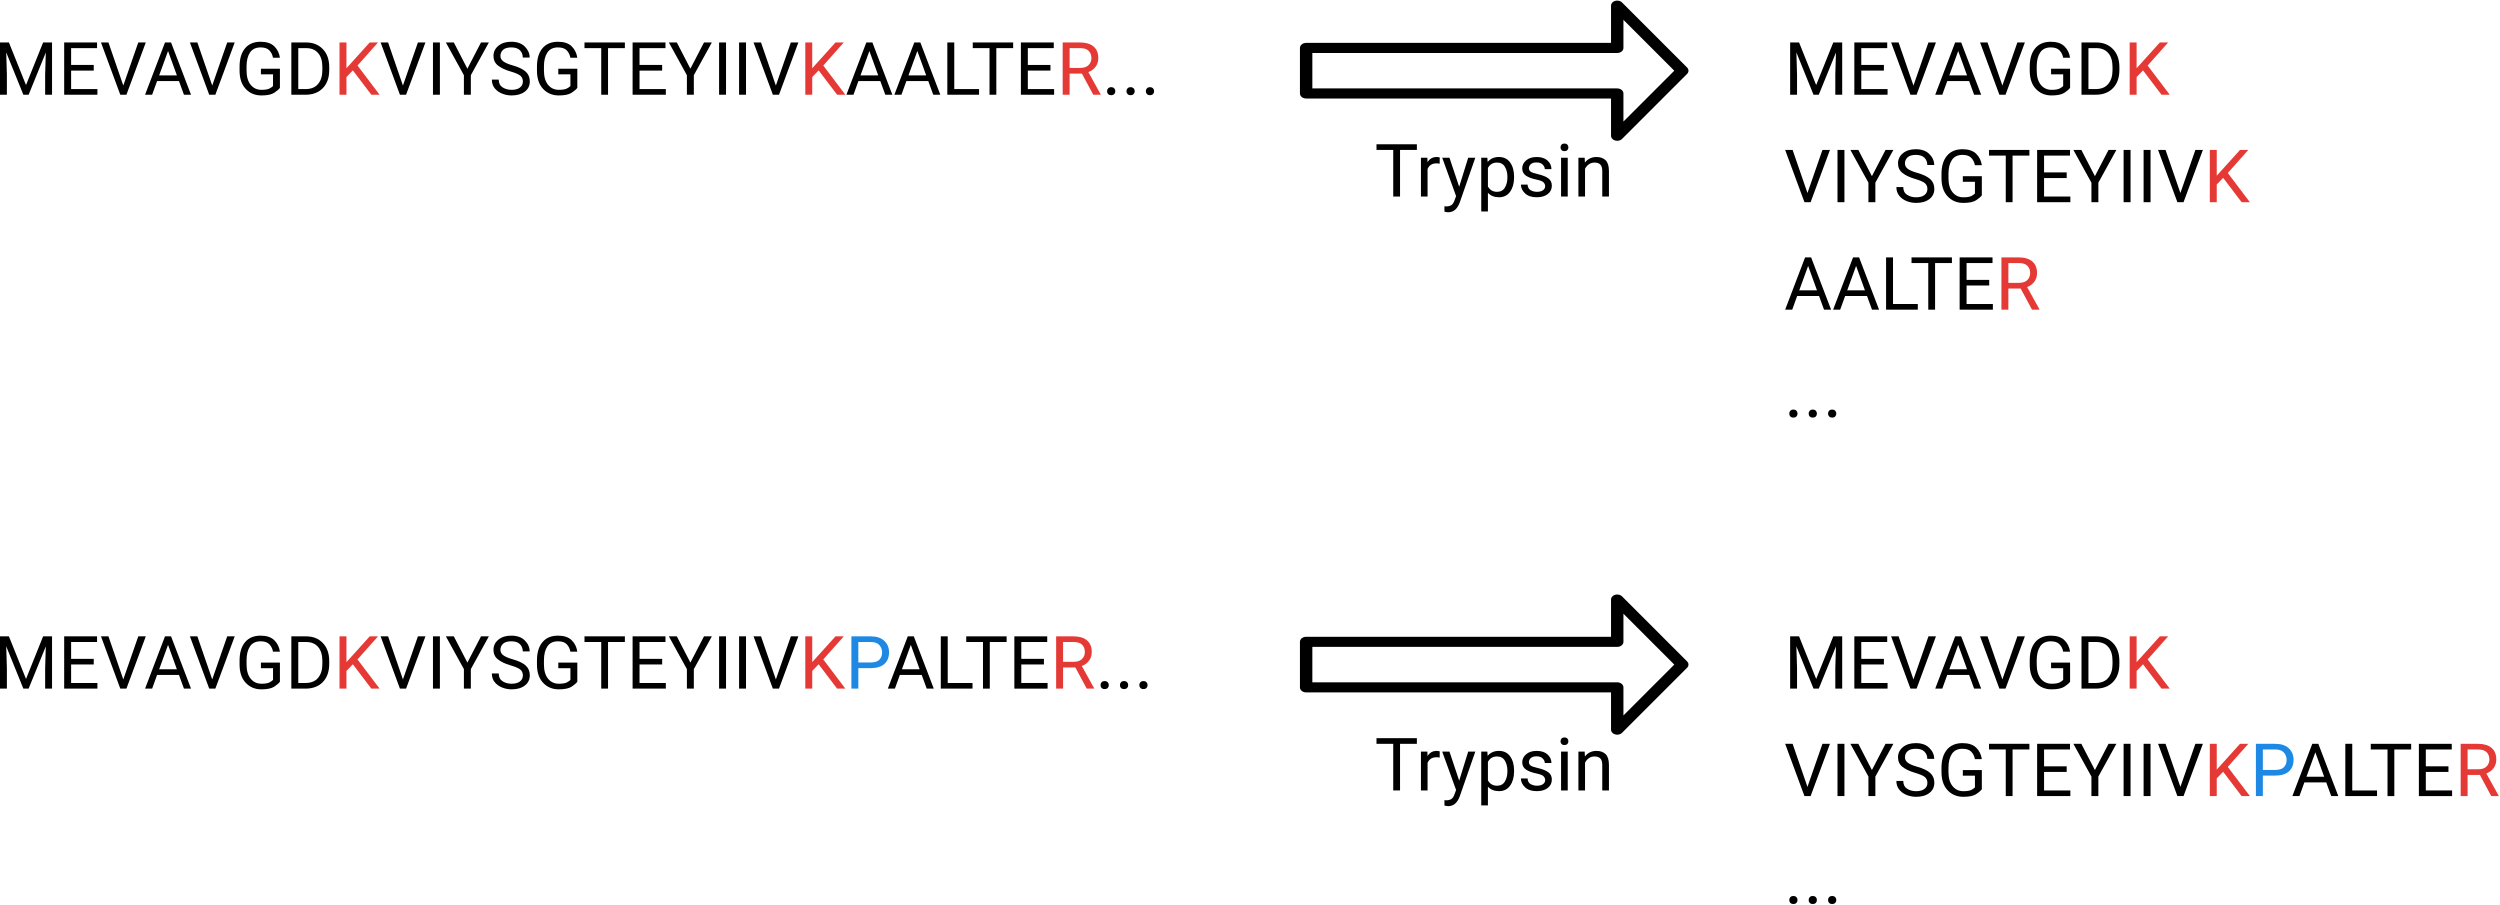
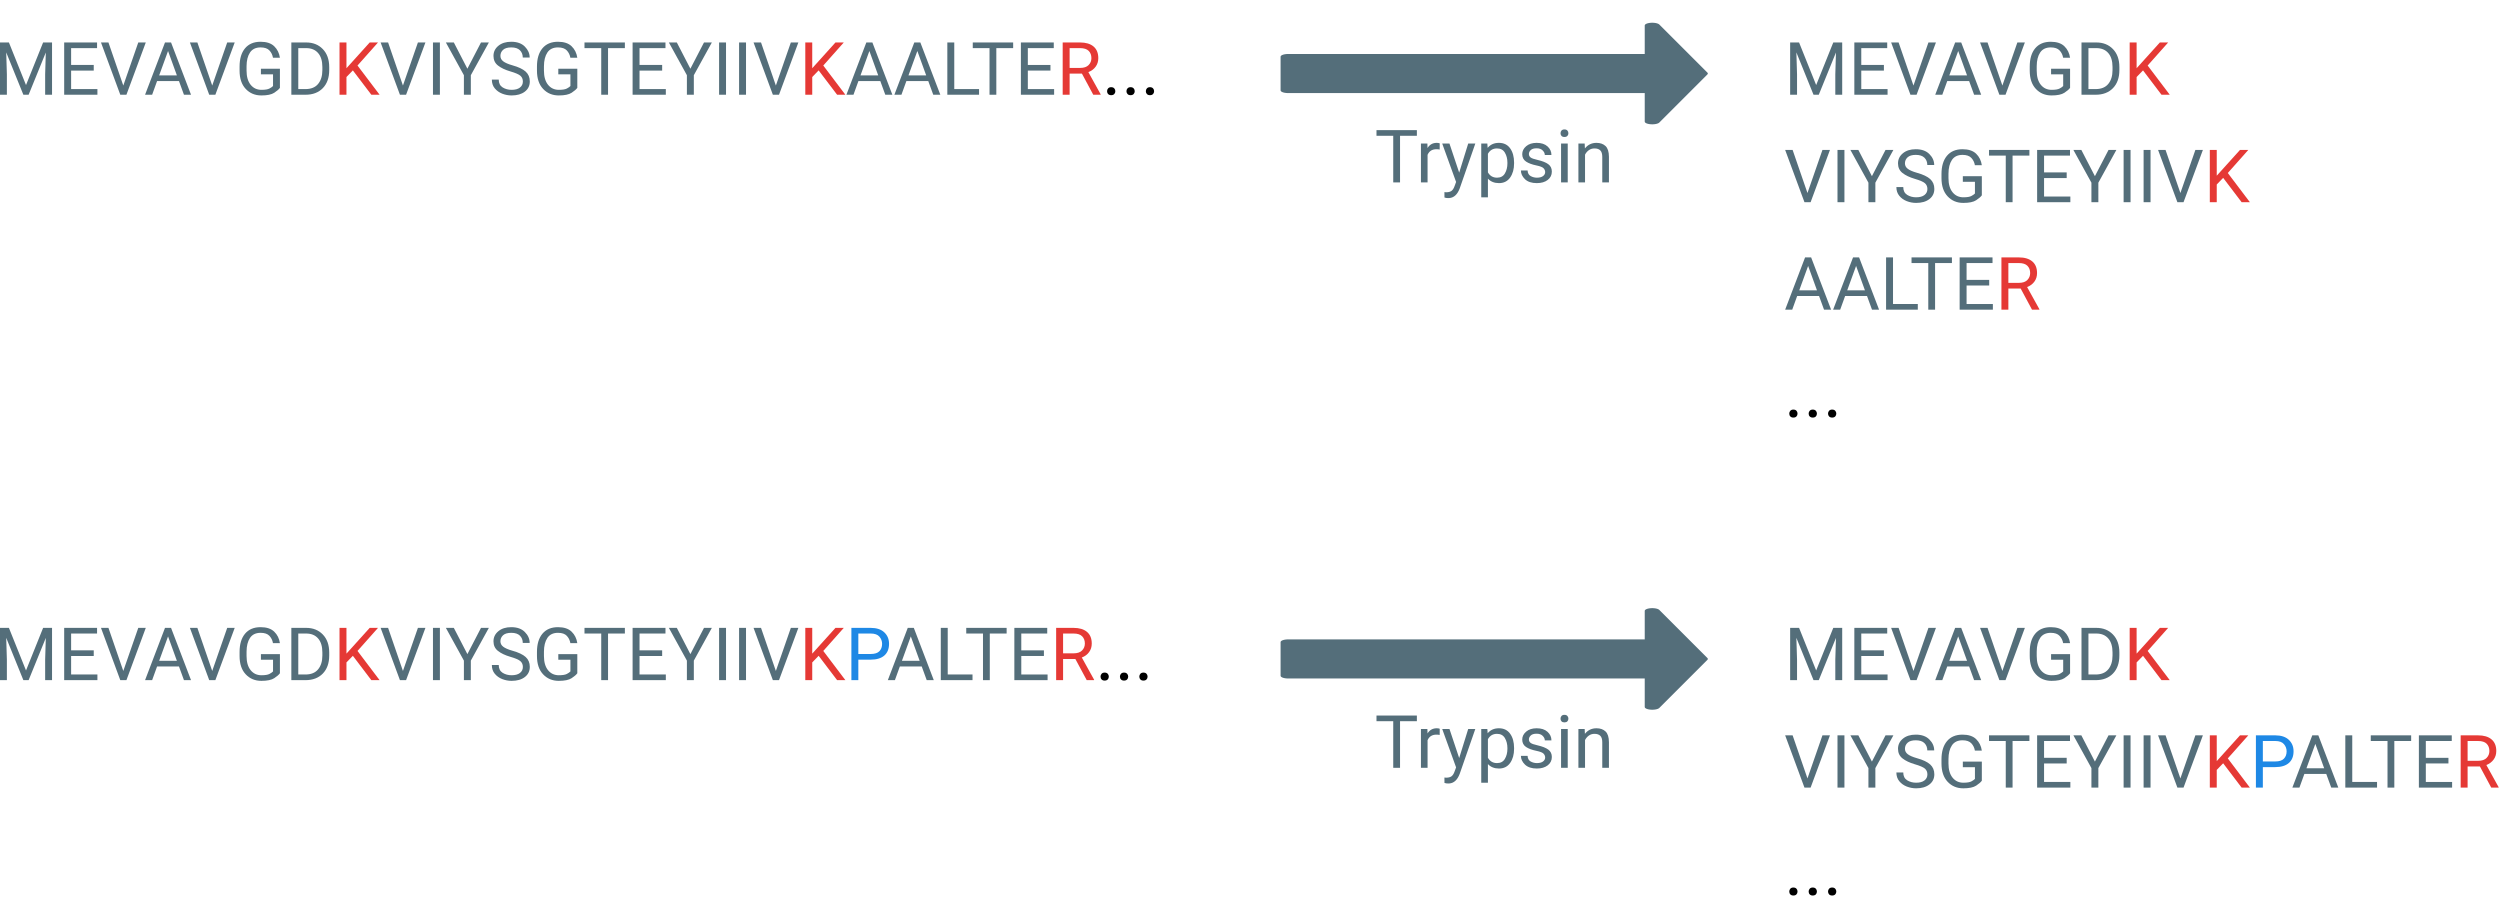
<svg xmlns="http://www.w3.org/2000/svg" width="100%" height="100%" viewBox="0 0 884 320" version="1.1" xml:space="preserve" style="fill-rule:evenodd;clip-rule:evenodd;stroke-linecap:round;stroke-linejoin:round;stroke-miterlimit:1.5;">
  <g transform="matrix(1,0,0,1,-52.1455,-79)">
-     <text x="50px" y="112.5px" style="font-family:'Roboto-Regular', 'Roboto';font-size:26px;">MEV<tspan x="103.066px 118.923px 135.3px " y="112.5px 112.5px 112.5px ">AVG</tspan>D</text>
+     <text x="50px" y="112.5px" style="font-family:'Roboto-Regular', 'Roboto';font-size:26px;fill:rgb(84,110,122);">MEV<tspan x="103.066px 118.923px 135.3px " y="112.5px 112.5px 112.5px ">AVG</tspan>D</text>
    <text x="170.06px" y="112.5px" style="font-family:'Roboto-Regular', 'Roboto';font-size:26px;fill:rgb(229,57,53);">K</text>
-     <text x="186.36px" y="112.5px" style="font-family:'Roboto-Regular', 'Roboto';font-size:26px;">VI<tspan x="209.618px 225.03px " y="112.5px 112.5px ">YS</tspan>GTEYIIV</text>
+     <text x="186.36px" y="112.5px" style="font-family:'Roboto-Regular', 'Roboto';font-size:26px;fill:rgb(84,110,122);">VI<tspan x="209.618px 225.03px " y="112.5px 112.5px ">YS</tspan>GTEYIIV</text>
    <text x="334.756px" y="112.5px" style="font-family:'Roboto-Regular', 'Roboto';font-size:26px;fill:rgb(229,57,53);">K</text>
-     <text x="351.057px" y="112.5px" style="font-family:'Roboto-Regular', 'Roboto';font-size:26px;">AAL<tspan x="395.478px " y="112.5px ">T</tspan>E</text>
+     <text x="351.057px" y="112.5px" style="font-family:'Roboto-Regular', 'Roboto';font-size:26px;fill:rgb(84,110,122);">AAL<tspan x="395.478px " y="112.5px ">T</tspan>E</text>
    <text x="425.769px" y="112.5px" style="font-family:'Roboto-Regular', 'Roboto';font-size:26px;fill:rgb(229,57,53);">R</text>
    <text x="441.777px" y="112.5px" style="font-family:'Roboto-Regular', 'Roboto';font-size:26px;">...</text>
  </g>
  <g transform="matrix(1,0,0,1,4.85449,-10)">
-     <text x="626px" y="43.5px" style="font-family:'Roboto-Regular', 'Roboto';font-size:26px;">MEV<tspan x="679.066px 694.923px 711.3px " y="43.5px 43.5px 43.5px ">AVG</tspan>D</text>
+     <text x="626px" y="43.5px" style="font-family:'Roboto-Regular', 'Roboto';font-size:26px;fill:rgb(84,110,122);">MEV<tspan x="679.066px 694.923px 711.3px " y="43.5px 43.5px 43.5px ">AVG</tspan>D</text>
    <text x="746.06px" y="43.5px" style="font-family:'Roboto-Regular', 'Roboto';font-size:26px;fill:rgb(229,57,53);">K</text>
-     <text x="626px" y="81.5px" style="font-family:'Roboto-Regular', 'Roboto';font-size:26px;">VI<tspan x="649.258px 664.67px " y="81.5px 81.5px ">YS</tspan>GTEYIIV</text>
+     <text x="626px" y="81.5px" style="font-family:'Roboto-Regular', 'Roboto';font-size:26px;fill:rgb(84,110,122);">VI<tspan x="649.258px 664.67px " y="81.5px 81.5px ">YS</tspan>GTEYIIV</text>
    <text x="774.396px" y="81.5px" style="font-family:'Roboto-Regular', 'Roboto';font-size:26px;fill:rgb(229,57,53);">K</text>
-     <text x="626px" y="119.5px" style="font-family:'Roboto-Regular', 'Roboto';font-size:26px;">AAL<tspan x="670.421px " y="119.5px ">T</tspan>E</text>
+     <text x="626px" y="119.5px" style="font-family:'Roboto-Regular', 'Roboto';font-size:26px;fill:rgb(84,110,122);">AAL<tspan x="670.421px " y="119.5px ">T</tspan>E</text>
    <text x="700.712px" y="119.5px" style="font-family:'Roboto-Regular', 'Roboto';font-size:26px;fill:rgb(229,57,53);">R</text>
    <text x="626px" y="157.5px" style="font-family:'Roboto-Regular', 'Roboto';font-size:26px;">...</text>
  </g>
-   <g transform="matrix(1,0,0,1,-52.1455,131)">
-     <text x="50px" y="112.5px" style="font-family:'Roboto-Regular', 'Roboto';font-size:26px;">MEV<tspan x="103.066px 118.923px 135.3px " y="112.5px 112.5px 112.5px ">AVG</tspan>D</text>
+   <g transform="matrix(1,0,0,1,-52.1455,128)">
+     <text x="50px" y="112.5px" style="font-family:'Roboto-Regular', 'Roboto';font-size:26px;fill:rgb(84,110,122);">MEV<tspan x="103.066px 118.923px 135.3px " y="112.5px 112.5px 112.5px ">AVG</tspan>D</text>
    <text x="170.06px" y="112.5px" style="font-family:'Roboto-Regular', 'Roboto';font-size:26px;fill:rgb(229,57,53);">K</text>
-     <text x="186.36px" y="112.5px" style="font-family:'Roboto-Regular', 'Roboto';font-size:26px;">VI<tspan x="209.618px 225.03px " y="112.5px 112.5px ">YS</tspan>GTEYIIV</text>
+     <text x="186.36px" y="112.5px" style="font-family:'Roboto-Regular', 'Roboto';font-size:26px;fill:rgb(84,110,122);">VI<tspan x="209.618px 225.03px " y="112.5px 112.5px ">YS</tspan>GTEYIIV</text>
    <text x="334.756px" y="112.5px" style="font-family:'Roboto-Regular', 'Roboto';font-size:26px;fill:rgb(229,57,53);">K</text>
    <text x="351.057px" y="112.5px" style="font-family:'Roboto-Regular', 'Roboto';font-size:26px;fill:rgb(30,136,229);">P</text>
-     <text x="365.707px" y="112.5px" style="font-family:'Roboto-Regular', 'Roboto';font-size:26px;">AL<tspan x="393.167px " y="112.5px ">T</tspan>E</text>
+     <text x="365.707px" y="112.5px" style="font-family:'Roboto-Regular', 'Roboto';font-size:26px;fill:rgb(84,110,122);">AL<tspan x="393.167px " y="112.5px ">T</tspan>E</text>
    <text x="423.458px" y="112.5px" style="font-family:'Roboto-Regular', 'Roboto';font-size:26px;fill:rgb(229,57,53);">R</text>
    <text x="439.467px" y="112.5px" style="font-family:'Roboto-Regular', 'Roboto';font-size:26px;">...</text>
  </g>
-   <g transform="matrix(1,0,0,1,4.85449,200)">
-     <text x="626px" y="43.5px" style="font-family:'Roboto-Regular', 'Roboto';font-size:26px;">MEV<tspan x="679.066px 694.923px 711.3px " y="43.5px 43.5px 43.5px ">AVG</tspan>D</text>
+   <g transform="matrix(1,0,0,1,4.85449,197)">
+     <text x="626px" y="43.5px" style="font-family:'Roboto-Regular', 'Roboto';font-size:26px;fill:rgb(84,110,122);">MEV<tspan x="679.066px 694.923px 711.3px " y="43.5px 43.5px 43.5px ">AVG</tspan>D</text>
    <text x="746.06px" y="43.5px" style="font-family:'Roboto-Regular', 'Roboto';font-size:26px;fill:rgb(229,57,53);">K</text>
-     <text x="626px" y="81.5px" style="font-family:'Roboto-Regular', 'Roboto';font-size:26px;">VI<tspan x="649.258px 664.67px " y="81.5px 81.5px ">YS</tspan>GTEYIIV</text>
+     <text x="626px" y="81.5px" style="font-family:'Roboto-Regular', 'Roboto';font-size:26px;fill:rgb(84,110,122);">VI<tspan x="649.258px 664.67px " y="81.5px 81.5px ">YS</tspan>GTEYIIV</text>
    <text x="774.396px" y="81.5px" style="font-family:'Roboto-Regular', 'Roboto';font-size:26px;fill:rgb(229,57,53);">K</text>
    <text x="790.696px" y="81.5px" style="font-family:'Roboto-Regular', 'Roboto';font-size:26px;fill:rgb(30,136,229);">P</text>
-     <text x="805.347px" y="81.5px" style="font-family:'Roboto-Regular', 'Roboto';font-size:26px;">AL<tspan x="832.807px " y="81.5px ">T</tspan>E</text>
+     <text x="805.347px" y="81.5px" style="font-family:'Roboto-Regular', 'Roboto';font-size:26px;fill:rgb(84,110,122);">AL<tspan x="832.807px " y="81.5px ">T</tspan>E</text>
    <text x="863.098px" y="81.5px" style="font-family:'Roboto-Regular', 'Roboto';font-size:26px;fill:rgb(229,57,53);">R</text>
    <text x="626px" y="119.5px" style="font-family:'Roboto-Regular', 'Roboto';font-size:26px;">...</text>
  </g>
-   <g transform="matrix(1.41489,0,0,1.15,-245.592,-77.8)">
-     <path d="M500,279L500,265L577.744,265L577.744,252L594,272L577.744,292L577.744,279L500,279Z" style="fill-opacity:0;stroke:black;stroke-width:3.1px;" />
+   <g transform="matrix(1.51836,0,0,0.548387,-66.8429,-98.4839)">
+     <path d="M344,237.85L344,216.15L428.804,216.15L428.804,196L440,227L428.804,258L428.804,237.85L344,237.85Z" style="fill:rgb(84,110,122);stroke:rgb(84,110,122);stroke-width:3.5px;" />
  </g>
-   <g transform="matrix(1.41489,0,0,1.15,-245.592,-287.8)">
-     <path d="M500,279L500,265L577.744,265L577.744,252L594,272L577.744,292L577.744,279L500,279Z" style="fill-opacity:0;stroke:black;stroke-width:3.1px;" />
+   <g transform="matrix(1,0,0,1,-16.6455,-21)">
+     <text x="502.731px" y="85.5px" style="font-family:'Roboto-Regular', 'Roboto';font-size:26px;fill:rgb(84,110,122);">T<tspan x="517.292px 526.319px " y="85.5px 85.5px ">ry</tspan>psin</text>
  </g>
-   <g transform="matrix(1,0,0,1,-16.6455,-16)">
-     <text x="502.731px" y="85.5px" style="font-family:'Roboto-Regular', 'Roboto';font-size:26px;">T<tspan x="517.292px 526.319px " y="85.5px 85.5px ">ry</tspan>psin</text>
+   <g transform="matrix(1.51836,0,0,0.548387,-66.8429,108.516)">
+     <path d="M344,237.85L344,216.15L428.804,216.15L428.804,196L440,227L428.804,258L428.804,237.85L344,237.85Z" style="fill:rgb(84,110,122);stroke:rgb(84,110,122);stroke-width:3.5px;" />
  </g>
-   <g transform="matrix(1,0,0,1,-16.6455,194)">
-     <text x="502.731px" y="85.5px" style="font-family:'Roboto-Regular', 'Roboto';font-size:26px;">T<tspan x="517.292px 526.319px " y="85.5px 85.5px ">ry</tspan>psin</text>
+   <g transform="matrix(1,0,0,1,-16.6455,186)">
+     <text x="502.731px" y="85.5px" style="font-family:'Roboto-Regular', 'Roboto';font-size:26px;fill:rgb(84,110,122);">T<tspan x="517.292px 526.319px " y="85.5px 85.5px ">ry</tspan>psin</text>
  </g>
</svg>
